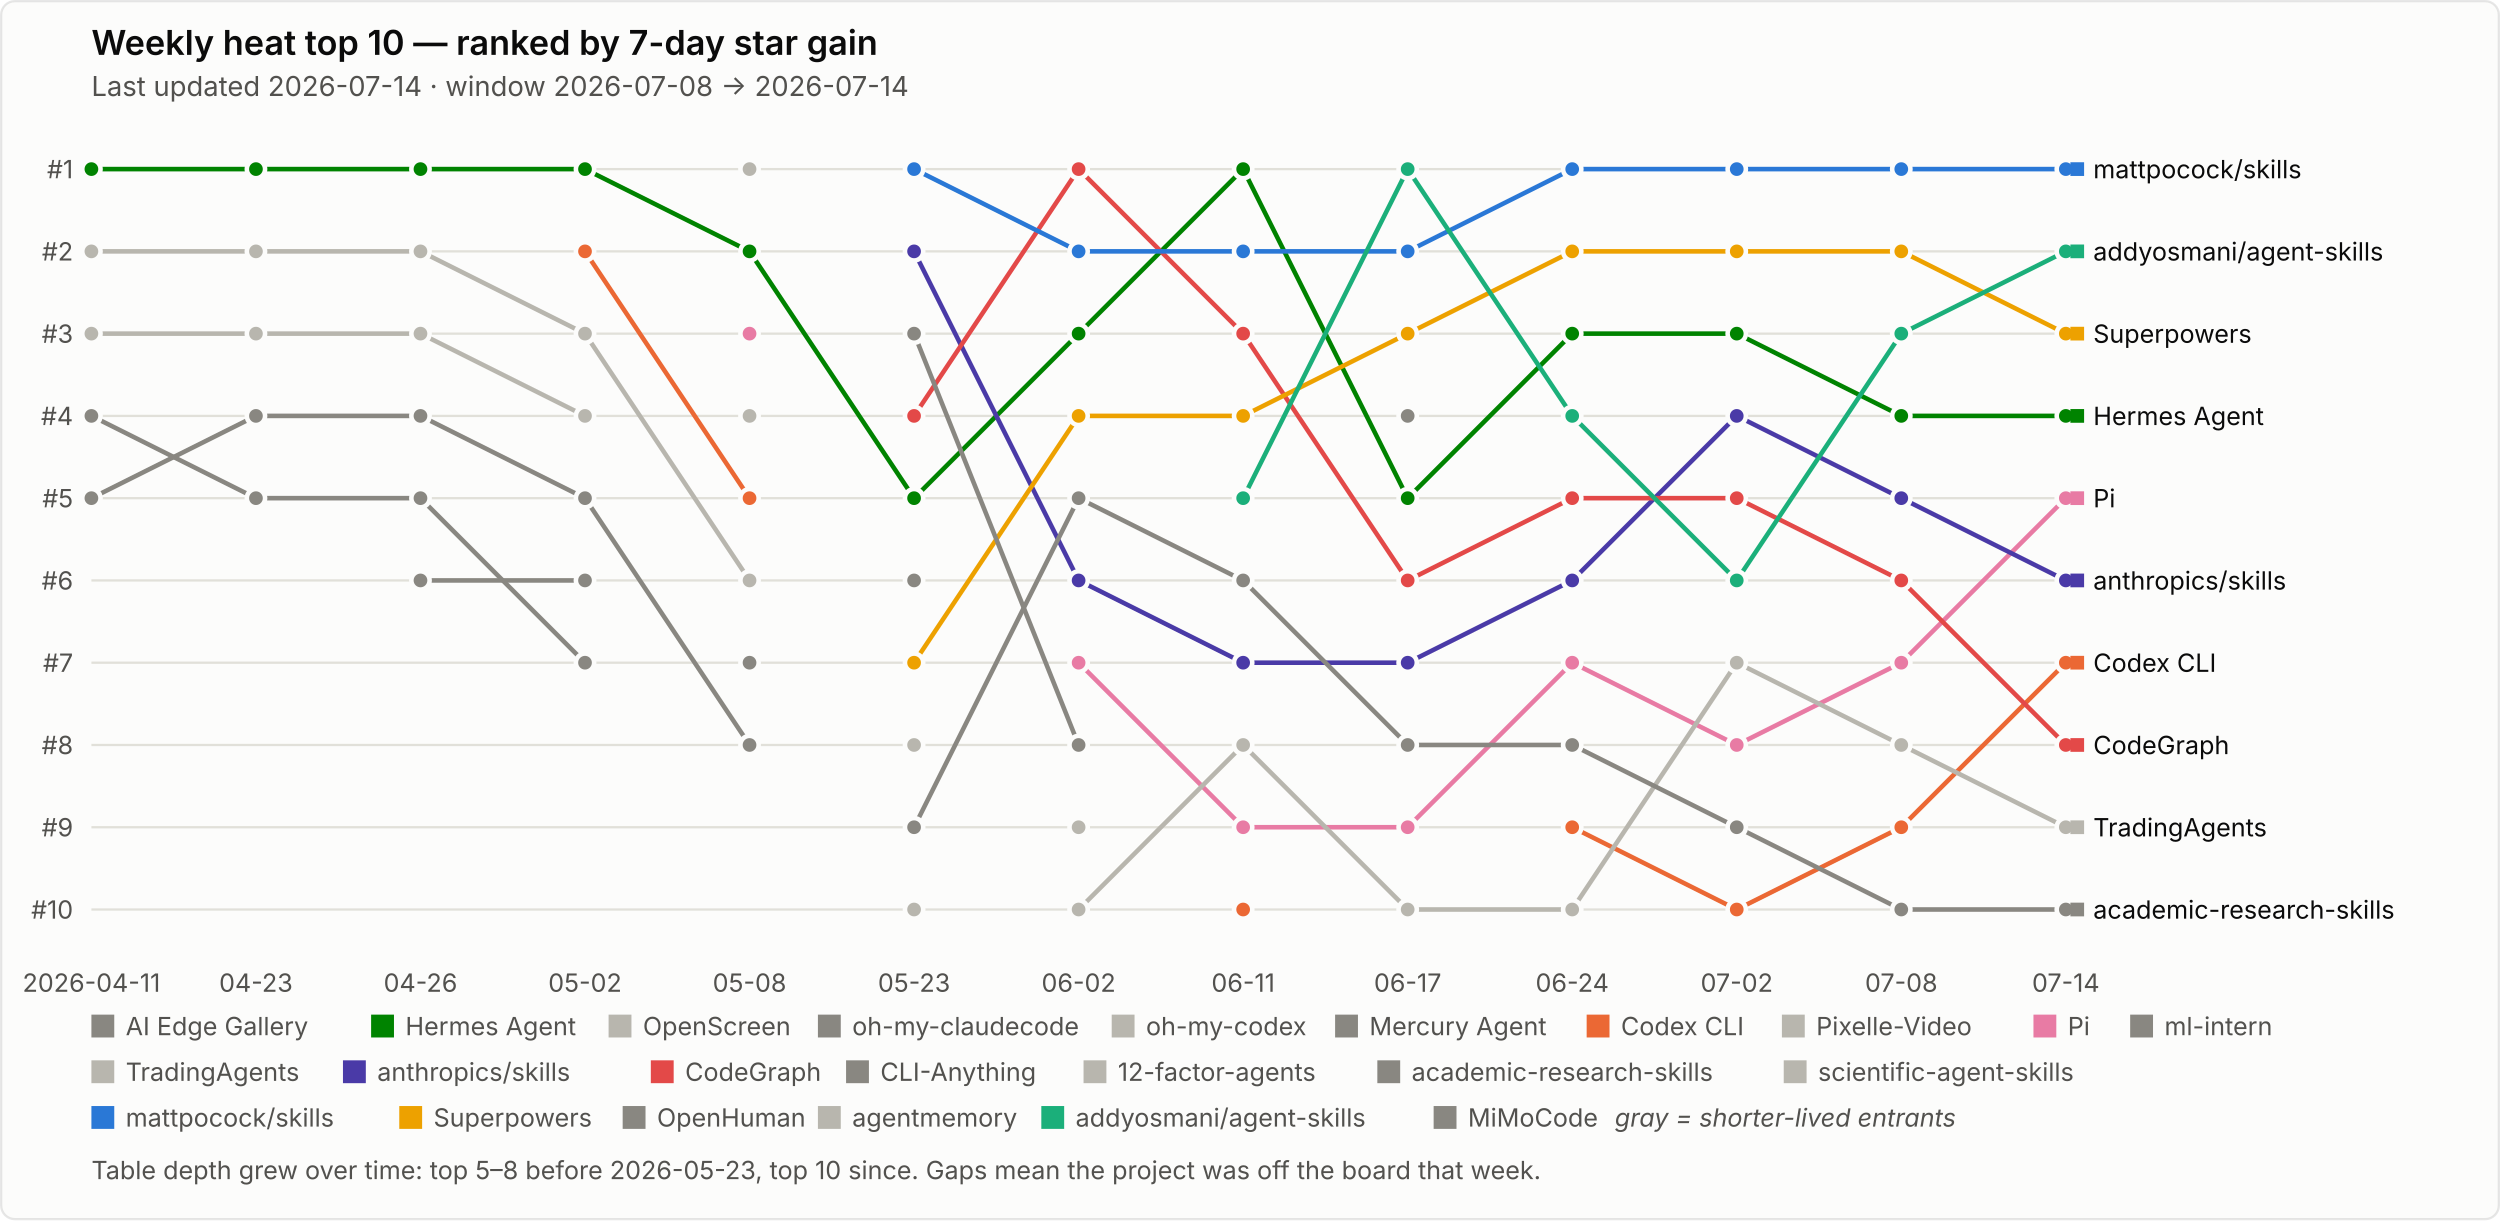
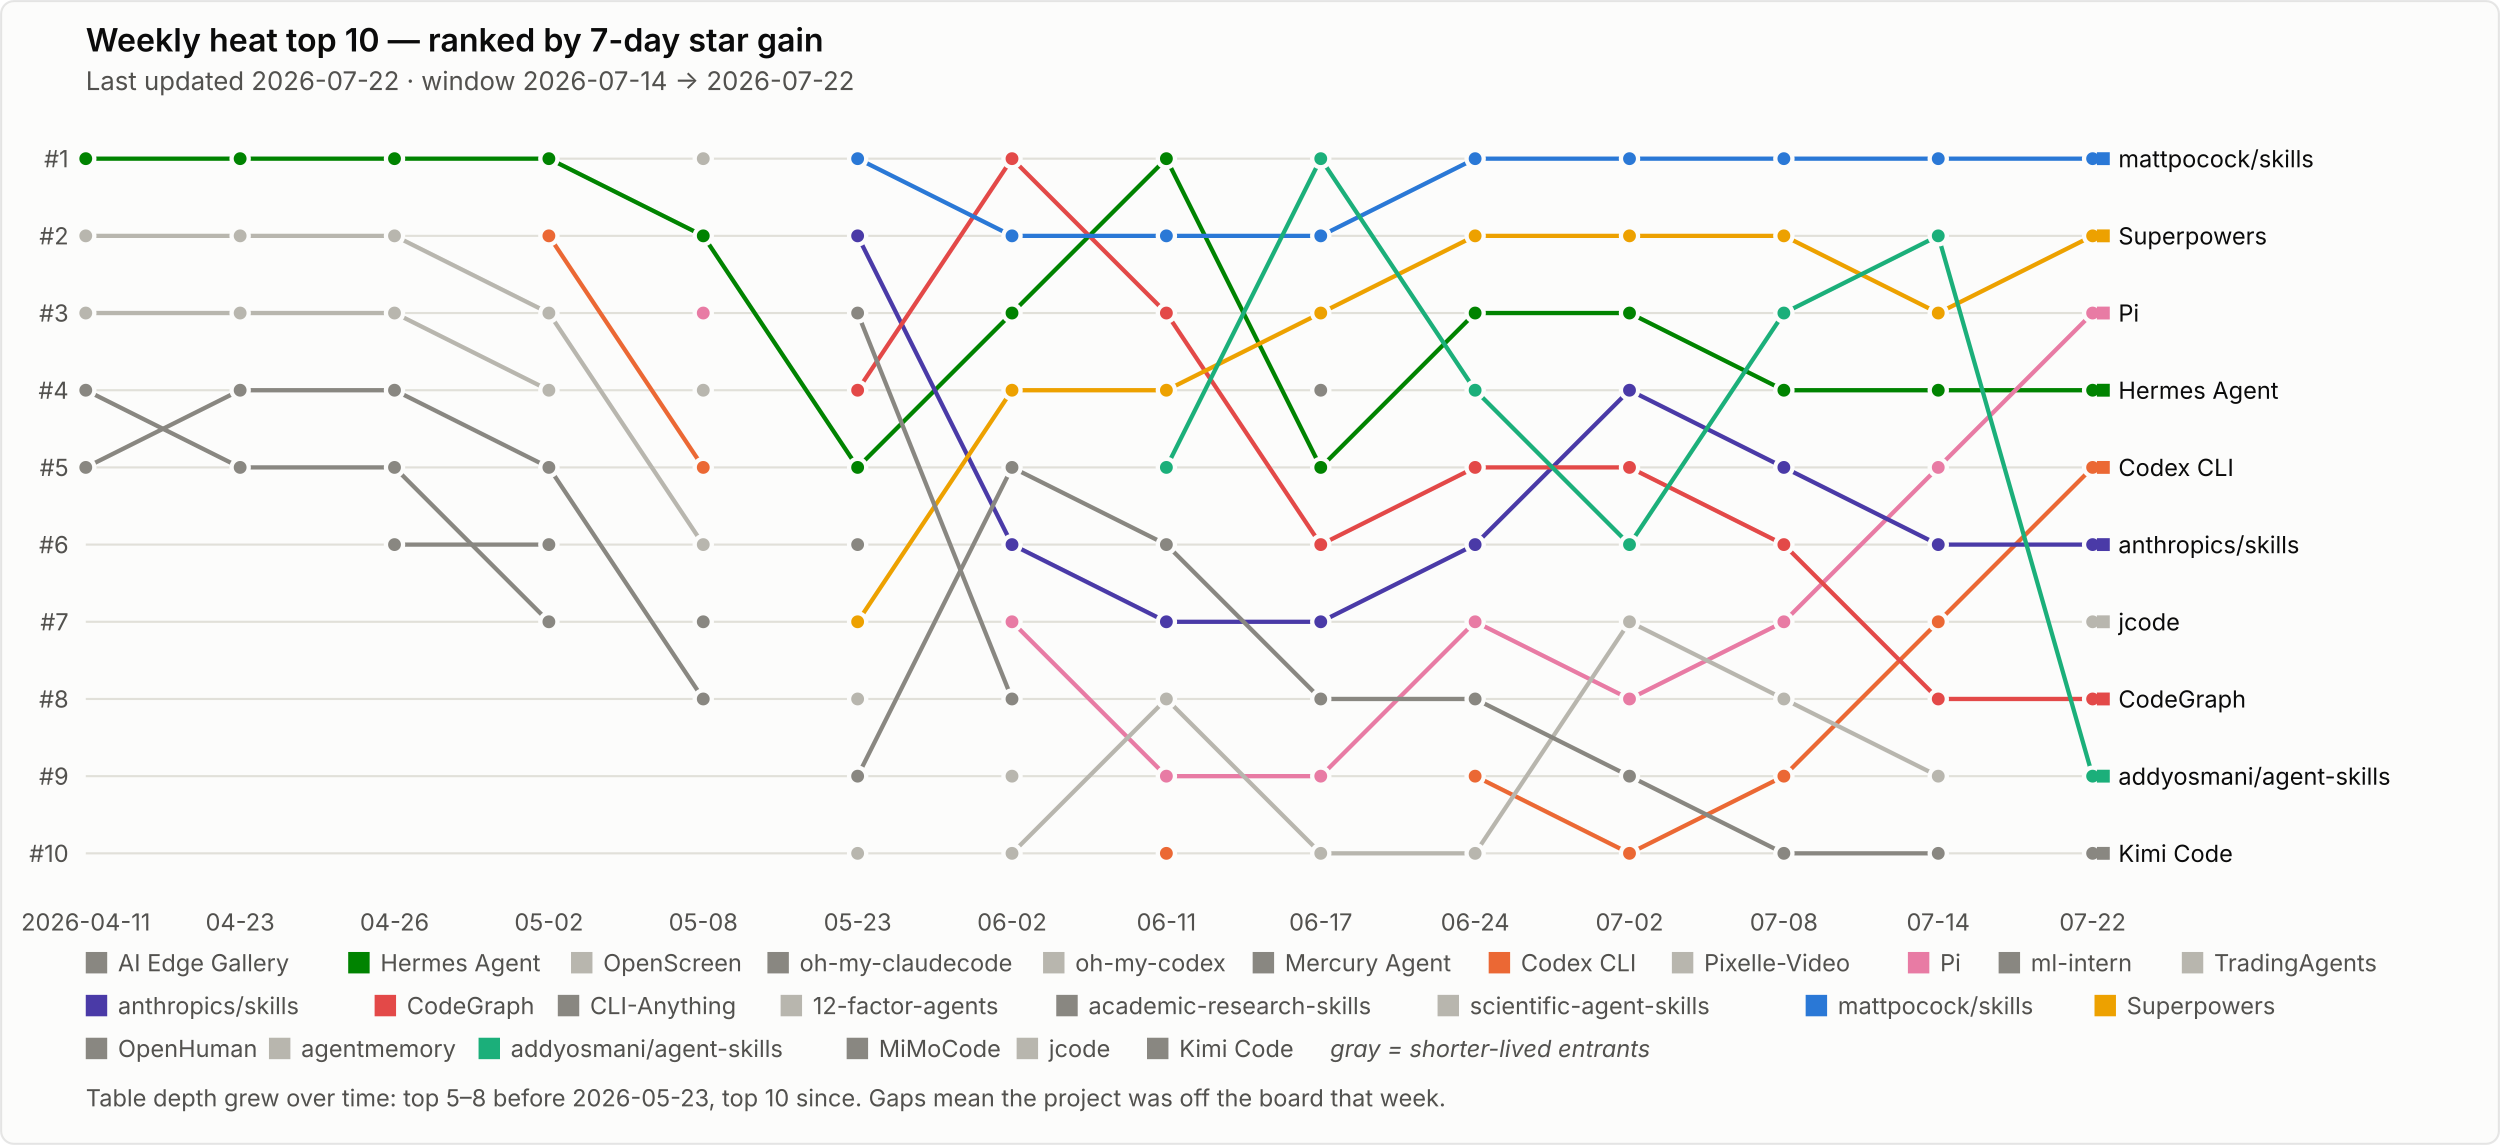
- <svg xmlns="http://www.w3.org/2000/svg" width="1094" height="534" viewBox="0 0 1094 534" font-family="system-ui, -apple-system, sans-serif">
-   <rect x="0.5" y="0.5" width="1093" height="533" fill="#fcfcfb" stroke="rgba(11,11,11,0.10)" rx="6" />
+ <svg xmlns="http://www.w3.org/2000/svg" width="1166" height="534" viewBox="0 0 1166 534" font-family="system-ui, -apple-system, sans-serif">
+   <rect x="0.5" y="0.5" width="1165" height="533" fill="#fcfcfb" stroke="rgba(11,11,11,0.10)" rx="6" />
  <text x="40" y="24" font-size="15" font-weight="600" fill="#0b0b0b">Weekly heat top 10 — ranked by 7-day star gain</text>
-   <text x="40" y="42" font-size="12" fill="#52514e">Last updated 2026-07-14 · window 2026-07-08 → 2026-07-14</text>
-   <line x1="40" y1="74.0" x2="904" y2="74.0" stroke="#e1e0d9" stroke-width="1" />
+   <text x="40" y="42" font-size="12" fill="#52514e">Last updated 2026-07-22 · window 2026-07-14 → 2026-07-22</text>
+   <line x1="40" y1="74.0" x2="976" y2="74.0" stroke="#e1e0d9" stroke-width="1" />
  <text x="32" y="78.0" font-size="11" fill="#52514e" text-anchor="end">#1</text>
-   <line x1="40" y1="110.0" x2="904" y2="110.0" stroke="#e1e0d9" stroke-width="1" />
+   <line x1="40" y1="110.0" x2="976" y2="110.0" stroke="#e1e0d9" stroke-width="1" />
  <text x="32" y="114.0" font-size="11" fill="#52514e" text-anchor="end">#2</text>
-   <line x1="40" y1="146.0" x2="904" y2="146.0" stroke="#e1e0d9" stroke-width="1" />
+   <line x1="40" y1="146.0" x2="976" y2="146.0" stroke="#e1e0d9" stroke-width="1" />
  <text x="32" y="150.0" font-size="11" fill="#52514e" text-anchor="end">#3</text>
-   <line x1="40" y1="182.0" x2="904" y2="182.0" stroke="#e1e0d9" stroke-width="1" />
+   <line x1="40" y1="182.0" x2="976" y2="182.0" stroke="#e1e0d9" stroke-width="1" />
  <text x="32" y="186.0" font-size="11" fill="#52514e" text-anchor="end">#4</text>
-   <line x1="40" y1="218.0" x2="904" y2="218.0" stroke="#e1e0d9" stroke-width="1" />
+   <line x1="40" y1="218.0" x2="976" y2="218.0" stroke="#e1e0d9" stroke-width="1" />
  <text x="32" y="222.0" font-size="11" fill="#52514e" text-anchor="end">#5</text>
-   <line x1="40" y1="254.0" x2="904" y2="254.0" stroke="#e1e0d9" stroke-width="1" />
+   <line x1="40" y1="254.0" x2="976" y2="254.0" stroke="#e1e0d9" stroke-width="1" />
  <text x="32" y="258.0" font-size="11" fill="#52514e" text-anchor="end">#6</text>
-   <line x1="40" y1="290.0" x2="904" y2="290.0" stroke="#e1e0d9" stroke-width="1" />
+   <line x1="40" y1="290.0" x2="976" y2="290.0" stroke="#e1e0d9" stroke-width="1" />
  <text x="32" y="294.0" font-size="11" fill="#52514e" text-anchor="end">#7</text>
-   <line x1="40" y1="326.0" x2="904" y2="326.0" stroke="#e1e0d9" stroke-width="1" />
+   <line x1="40" y1="326.0" x2="976" y2="326.0" stroke="#e1e0d9" stroke-width="1" />
  <text x="32" y="330.0" font-size="11" fill="#52514e" text-anchor="end">#8</text>
-   <line x1="40" y1="362.0" x2="904" y2="362.0" stroke="#e1e0d9" stroke-width="1" />
+   <line x1="40" y1="362.0" x2="976" y2="362.0" stroke="#e1e0d9" stroke-width="1" />
  <text x="32" y="366.0" font-size="11" fill="#52514e" text-anchor="end">#9</text>
-   <line x1="40" y1="398.0" x2="904" y2="398.0" stroke="#e1e0d9" stroke-width="1" />
+   <line x1="40" y1="398.0" x2="976" y2="398.0" stroke="#e1e0d9" stroke-width="1" />
  <text x="32" y="402.0" font-size="11" fill="#52514e" text-anchor="end">#10</text>
  <text x="40" y="434" font-size="11" fill="#52514e" text-anchor="middle">2026-04-11</text>
  <text x="112" y="434" font-size="11" fill="#52514e" text-anchor="middle">04-23</text>
  <text x="184" y="434" font-size="11" fill="#52514e" text-anchor="middle">04-26</text>
  <text x="256" y="434" font-size="11" fill="#52514e" text-anchor="middle">05-02</text>
  <text x="328" y="434" font-size="11" fill="#52514e" text-anchor="middle">05-08</text>
  <text x="400" y="434" font-size="11" fill="#52514e" text-anchor="middle">05-23</text>
  <text x="472" y="434" font-size="11" fill="#52514e" text-anchor="middle">06-02</text>
  <text x="544" y="434" font-size="11" fill="#52514e" text-anchor="middle">06-11</text>
  <text x="616" y="434" font-size="11" fill="#52514e" text-anchor="middle">06-17</text>
  <text x="688" y="434" font-size="11" fill="#52514e" text-anchor="middle">06-24</text>
  <text x="760" y="434" font-size="11" fill="#52514e" text-anchor="middle">07-02</text>
  <text x="832" y="434" font-size="11" fill="#52514e" text-anchor="middle">07-08</text>
  <text x="904" y="434" font-size="11" fill="#52514e" text-anchor="middle">07-14</text>
+   <text x="976" y="434" font-size="11" fill="#52514e" text-anchor="middle">07-22</text>
  <polyline points="40,182.0 112,218.0 184,218.0 256,290.0" fill="none" stroke="#898781" stroke-width="2" stroke-linecap="round" stroke-linejoin="round" />
  <circle cx="40" cy="182.0" r="4" fill="#898781" stroke="#fcfcfb" stroke-width="2" />
  <circle cx="112" cy="218.0" r="4" fill="#898781" stroke="#fcfcfb" stroke-width="2" />
  <circle cx="184" cy="218.0" r="4" fill="#898781" stroke="#fcfcfb" stroke-width="2" />
  <circle cx="256" cy="290.0" r="4" fill="#898781" stroke="#fcfcfb" stroke-width="2" />
-   <polyline points="40,74.0 112,74.0 184,74.0 256,74.0 328,110.0 400,218.0 472,146.0 544,74.0 616,218.0 688,146.0 760,146.0 832,182.0 904,182.0" fill="none" stroke="#008300" stroke-width="2" stroke-linecap="round" stroke-linejoin="round" />
+   <polyline points="40,74.0 112,74.0 184,74.0 256,74.0 328,110.0 400,218.0 472,146.0 544,74.0 616,218.0 688,146.0 760,146.0 832,182.0 904,182.0 976,182.0" fill="none" stroke="#008300" stroke-width="2" stroke-linecap="round" stroke-linejoin="round" />
  <circle cx="40" cy="74.0" r="4" fill="#008300" stroke="#fcfcfb" stroke-width="2" />
  <circle cx="112" cy="74.0" r="4" fill="#008300" stroke="#fcfcfb" stroke-width="2" />
  <circle cx="184" cy="74.0" r="4" fill="#008300" stroke="#fcfcfb" stroke-width="2" />
  <circle cx="256" cy="74.0" r="4" fill="#008300" stroke="#fcfcfb" stroke-width="2" />
  <circle cx="328" cy="110.0" r="4" fill="#008300" stroke="#fcfcfb" stroke-width="2" />
  <circle cx="400" cy="218.0" r="4" fill="#008300" stroke="#fcfcfb" stroke-width="2" />
  <circle cx="472" cy="146.0" r="4" fill="#008300" stroke="#fcfcfb" stroke-width="2" />
  <circle cx="544" cy="74.0" r="4" fill="#008300" stroke="#fcfcfb" stroke-width="2" />
  <circle cx="616" cy="218.0" r="4" fill="#008300" stroke="#fcfcfb" stroke-width="2" />
  <circle cx="688" cy="146.0" r="4" fill="#008300" stroke="#fcfcfb" stroke-width="2" />
  <circle cx="760" cy="146.0" r="4" fill="#008300" stroke="#fcfcfb" stroke-width="2" />
  <circle cx="832" cy="182.0" r="4" fill="#008300" stroke="#fcfcfb" stroke-width="2" />
  <circle cx="904" cy="182.0" r="4" fill="#008300" stroke="#fcfcfb" stroke-width="2" />
+   <circle cx="976" cy="182.0" r="4" fill="#008300" stroke="#fcfcfb" stroke-width="2" />
  <polyline points="40,110.0 112,110.0 184,110.0 256,146.0 328,254.0" fill="none" stroke="#b8b6ae" stroke-width="2" stroke-linecap="round" stroke-linejoin="round" />
  <circle cx="40" cy="110.0" r="4" fill="#b8b6ae" stroke="#fcfcfb" stroke-width="2" />
  <circle cx="112" cy="110.0" r="4" fill="#b8b6ae" stroke="#fcfcfb" stroke-width="2" />
  <circle cx="184" cy="110.0" r="4" fill="#b8b6ae" stroke="#fcfcfb" stroke-width="2" />
  <circle cx="256" cy="146.0" r="4" fill="#b8b6ae" stroke="#fcfcfb" stroke-width="2" />
  <circle cx="328" cy="254.0" r="4" fill="#b8b6ae" stroke="#fcfcfb" stroke-width="2" />
  <polyline points="40,218.0 112,182.0 184,182.0 256,218.0 328,326.0" fill="none" stroke="#898781" stroke-width="2" stroke-linecap="round" stroke-linejoin="round" />
  <circle cx="40" cy="218.0" r="4" fill="#898781" stroke="#fcfcfb" stroke-width="2" />
  <circle cx="112" cy="182.0" r="4" fill="#898781" stroke="#fcfcfb" stroke-width="2" />
  <circle cx="184" cy="182.0" r="4" fill="#898781" stroke="#fcfcfb" stroke-width="2" />
  <circle cx="256" cy="218.0" r="4" fill="#898781" stroke="#fcfcfb" stroke-width="2" />
  <circle cx="328" cy="326.0" r="4" fill="#898781" stroke="#fcfcfb" stroke-width="2" />
  <polyline points="40,146.0 112,146.0 184,146.0 256,182.0" fill="none" stroke="#b8b6ae" stroke-width="2" stroke-linecap="round" stroke-linejoin="round" />
  <circle cx="40" cy="146.0" r="4" fill="#b8b6ae" stroke="#fcfcfb" stroke-width="2" />
  <circle cx="112" cy="146.0" r="4" fill="#b8b6ae" stroke="#fcfcfb" stroke-width="2" />
  <circle cx="184" cy="146.0" r="4" fill="#b8b6ae" stroke="#fcfcfb" stroke-width="2" />
  <circle cx="256" cy="182.0" r="4" fill="#b8b6ae" stroke="#fcfcfb" stroke-width="2" />
  <polyline points="184,254.0 256,254.0" fill="none" stroke="#898781" stroke-width="2" stroke-linecap="round" stroke-linejoin="round" />
  <circle cx="184" cy="254.0" r="4" fill="#898781" stroke="#fcfcfb" stroke-width="2" />
  <circle cx="256" cy="254.0" r="4" fill="#898781" stroke="#fcfcfb" stroke-width="2" />
  <polyline points="256,110.0 328,218.0" fill="none" stroke="#eb6834" stroke-width="2" stroke-linecap="round" stroke-linejoin="round" />
  <circle cx="256" cy="110.0" r="4" fill="#eb6834" stroke="#fcfcfb" stroke-width="2" />
  <circle cx="328" cy="218.0" r="4" fill="#eb6834" stroke="#fcfcfb" stroke-width="2" />
  <circle cx="544" cy="398.0" r="4" fill="#eb6834" stroke="#fcfcfb" stroke-width="2" />
-   <polyline points="688,362.0 760,398.0 832,362.0 904,290.0" fill="none" stroke="#eb6834" stroke-width="2" stroke-linecap="round" stroke-linejoin="round" />
+   <polyline points="688,362.0 760,398.0 832,362.0 904,290.0 976,218.0" fill="none" stroke="#eb6834" stroke-width="2" stroke-linecap="round" stroke-linejoin="round" />
  <circle cx="688" cy="362.0" r="4" fill="#eb6834" stroke="#fcfcfb" stroke-width="2" />
  <circle cx="760" cy="398.0" r="4" fill="#eb6834" stroke="#fcfcfb" stroke-width="2" />
  <circle cx="832" cy="362.0" r="4" fill="#eb6834" stroke="#fcfcfb" stroke-width="2" />
  <circle cx="904" cy="290.0" r="4" fill="#eb6834" stroke="#fcfcfb" stroke-width="2" />
+   <circle cx="976" cy="218.0" r="4" fill="#eb6834" stroke="#fcfcfb" stroke-width="2" />
  <circle cx="328" cy="182.0" r="4" fill="#b8b6ae" stroke="#fcfcfb" stroke-width="2" />
  <circle cx="328" cy="146.0" r="4" fill="#e87ba4" stroke="#fcfcfb" stroke-width="2" />
-   <polyline points="472,290.0 544,362.0 616,362.0 688,290.0 760,326.0 832,290.0 904,218.0" fill="none" stroke="#e87ba4" stroke-width="2" stroke-linecap="round" stroke-linejoin="round" />
+   <polyline points="472,290.0 544,362.0 616,362.0 688,290.0 760,326.0 832,290.0 904,218.0 976,146.0" fill="none" stroke="#e87ba4" stroke-width="2" stroke-linecap="round" stroke-linejoin="round" />
  <circle cx="472" cy="290.0" r="4" fill="#e87ba4" stroke="#fcfcfb" stroke-width="2" />
  <circle cx="544" cy="362.0" r="4" fill="#e87ba4" stroke="#fcfcfb" stroke-width="2" />
  <circle cx="616" cy="362.0" r="4" fill="#e87ba4" stroke="#fcfcfb" stroke-width="2" />
  <circle cx="688" cy="290.0" r="4" fill="#e87ba4" stroke="#fcfcfb" stroke-width="2" />
  <circle cx="760" cy="326.0" r="4" fill="#e87ba4" stroke="#fcfcfb" stroke-width="2" />
  <circle cx="832" cy="290.0" r="4" fill="#e87ba4" stroke="#fcfcfb" stroke-width="2" />
  <circle cx="904" cy="218.0" r="4" fill="#e87ba4" stroke="#fcfcfb" stroke-width="2" />
+   <circle cx="976" cy="146.0" r="4" fill="#e87ba4" stroke="#fcfcfb" stroke-width="2" />
  <circle cx="328" cy="290.0" r="4" fill="#898781" stroke="#fcfcfb" stroke-width="2" />
  <circle cx="328" cy="74.0" r="4" fill="#b8b6ae" stroke="#fcfcfb" stroke-width="2" />
  <polyline points="472,398.0 544,326.0 616,398.0 688,398.0 760,290.0 832,326.0 904,362.0" fill="none" stroke="#b8b6ae" stroke-width="2" stroke-linecap="round" stroke-linejoin="round" />
  <circle cx="472" cy="398.0" r="4" fill="#b8b6ae" stroke="#fcfcfb" stroke-width="2" />
  <circle cx="544" cy="326.0" r="4" fill="#b8b6ae" stroke="#fcfcfb" stroke-width="2" />
  <circle cx="616" cy="398.0" r="4" fill="#b8b6ae" stroke="#fcfcfb" stroke-width="2" />
  <circle cx="688" cy="398.0" r="4" fill="#b8b6ae" stroke="#fcfcfb" stroke-width="2" />
  <circle cx="760" cy="290.0" r="4" fill="#b8b6ae" stroke="#fcfcfb" stroke-width="2" />
  <circle cx="832" cy="326.0" r="4" fill="#b8b6ae" stroke="#fcfcfb" stroke-width="2" />
  <circle cx="904" cy="362.0" r="4" fill="#b8b6ae" stroke="#fcfcfb" stroke-width="2" />
-   <polyline points="400,110.0 472,254.0 544,290.0 616,290.0 688,254.0 760,182.0 832,218.0 904,254.0" fill="none" stroke="#4a3aa7" stroke-width="2" stroke-linecap="round" stroke-linejoin="round" />
+   <polyline points="400,110.0 472,254.0 544,290.0 616,290.0 688,254.0 760,182.0 832,218.0 904,254.0 976,254.0" fill="none" stroke="#4a3aa7" stroke-width="2" stroke-linecap="round" stroke-linejoin="round" />
  <circle cx="400" cy="110.0" r="4" fill="#4a3aa7" stroke="#fcfcfb" stroke-width="2" />
  <circle cx="472" cy="254.0" r="4" fill="#4a3aa7" stroke="#fcfcfb" stroke-width="2" />
  <circle cx="544" cy="290.0" r="4" fill="#4a3aa7" stroke="#fcfcfb" stroke-width="2" />
  <circle cx="616" cy="290.0" r="4" fill="#4a3aa7" stroke="#fcfcfb" stroke-width="2" />
  <circle cx="688" cy="254.0" r="4" fill="#4a3aa7" stroke="#fcfcfb" stroke-width="2" />
  <circle cx="760" cy="182.0" r="4" fill="#4a3aa7" stroke="#fcfcfb" stroke-width="2" />
  <circle cx="832" cy="218.0" r="4" fill="#4a3aa7" stroke="#fcfcfb" stroke-width="2" />
  <circle cx="904" cy="254.0" r="4" fill="#4a3aa7" stroke="#fcfcfb" stroke-width="2" />
-   <polyline points="400,182.0 472,74.0 544,146.0 616,254.0 688,218.0 760,218.0 832,254.0 904,326.0" fill="none" stroke="#e34948" stroke-width="2" stroke-linecap="round" stroke-linejoin="round" />
+   <circle cx="976" cy="254.0" r="4" fill="#4a3aa7" stroke="#fcfcfb" stroke-width="2" />
+   <polyline points="400,182.0 472,74.0 544,146.0 616,254.0 688,218.0 760,218.0 832,254.0 904,326.0 976,326.0" fill="none" stroke="#e34948" stroke-width="2" stroke-linecap="round" stroke-linejoin="round" />
  <circle cx="400" cy="182.0" r="4" fill="#e34948" stroke="#fcfcfb" stroke-width="2" />
  <circle cx="472" cy="74.0" r="4" fill="#e34948" stroke="#fcfcfb" stroke-width="2" />
  <circle cx="544" cy="146.0" r="4" fill="#e34948" stroke="#fcfcfb" stroke-width="2" />
  <circle cx="616" cy="254.0" r="4" fill="#e34948" stroke="#fcfcfb" stroke-width="2" />
  <circle cx="688" cy="218.0" r="4" fill="#e34948" stroke="#fcfcfb" stroke-width="2" />
  <circle cx="760" cy="218.0" r="4" fill="#e34948" stroke="#fcfcfb" stroke-width="2" />
  <circle cx="832" cy="254.0" r="4" fill="#e34948" stroke="#fcfcfb" stroke-width="2" />
  <circle cx="904" cy="326.0" r="4" fill="#e34948" stroke="#fcfcfb" stroke-width="2" />
+   <circle cx="976" cy="326.0" r="4" fill="#e34948" stroke="#fcfcfb" stroke-width="2" />
  <circle cx="400" cy="254.0" r="4" fill="#898781" stroke="#fcfcfb" stroke-width="2" />
  <circle cx="400" cy="398.0" r="4" fill="#b8b6ae" stroke="#fcfcfb" stroke-width="2" />
  <polyline points="400,362.0 472,218.0 544,254.0 616,326.0 688,326.0 760,362.0 832,398.0 904,398.0" fill="none" stroke="#898781" stroke-width="2" stroke-linecap="round" stroke-linejoin="round" />
  <circle cx="400" cy="362.0" r="4" fill="#898781" stroke="#fcfcfb" stroke-width="2" />
  <circle cx="472" cy="218.0" r="4" fill="#898781" stroke="#fcfcfb" stroke-width="2" />
  <circle cx="544" cy="254.0" r="4" fill="#898781" stroke="#fcfcfb" stroke-width="2" />
  <circle cx="616" cy="326.0" r="4" fill="#898781" stroke="#fcfcfb" stroke-width="2" />
  <circle cx="688" cy="326.0" r="4" fill="#898781" stroke="#fcfcfb" stroke-width="2" />
  <circle cx="760" cy="362.0" r="4" fill="#898781" stroke="#fcfcfb" stroke-width="2" />
  <circle cx="832" cy="398.0" r="4" fill="#898781" stroke="#fcfcfb" stroke-width="2" />
  <circle cx="904" cy="398.0" r="4" fill="#898781" stroke="#fcfcfb" stroke-width="2" />
  <circle cx="400" cy="326.0" r="4" fill="#b8b6ae" stroke="#fcfcfb" stroke-width="2" />
-   <polyline points="400,74.0 472,110.0 544,110.0 616,110.0 688,74.0 760,74.0 832,74.0 904,74.0" fill="none" stroke="#2a78d6" stroke-width="2" stroke-linecap="round" stroke-linejoin="round" />
+   <polyline points="400,74.0 472,110.0 544,110.0 616,110.0 688,74.0 760,74.0 832,74.0 904,74.0 976,74.0" fill="none" stroke="#2a78d6" stroke-width="2" stroke-linecap="round" stroke-linejoin="round" />
  <circle cx="400" cy="74.0" r="4" fill="#2a78d6" stroke="#fcfcfb" stroke-width="2" />
  <circle cx="472" cy="110.0" r="4" fill="#2a78d6" stroke="#fcfcfb" stroke-width="2" />
  <circle cx="544" cy="110.0" r="4" fill="#2a78d6" stroke="#fcfcfb" stroke-width="2" />
  <circle cx="616" cy="110.0" r="4" fill="#2a78d6" stroke="#fcfcfb" stroke-width="2" />
  <circle cx="688" cy="74.0" r="4" fill="#2a78d6" stroke="#fcfcfb" stroke-width="2" />
  <circle cx="760" cy="74.0" r="4" fill="#2a78d6" stroke="#fcfcfb" stroke-width="2" />
  <circle cx="832" cy="74.0" r="4" fill="#2a78d6" stroke="#fcfcfb" stroke-width="2" />
  <circle cx="904" cy="74.0" r="4" fill="#2a78d6" stroke="#fcfcfb" stroke-width="2" />
-   <polyline points="400,290.0 472,182.0 544,182.0 616,146.0 688,110.0 760,110.0 832,110.0 904,146.0" fill="none" stroke="#eda100" stroke-width="2" stroke-linecap="round" stroke-linejoin="round" />
+   <circle cx="976" cy="74.0" r="4" fill="#2a78d6" stroke="#fcfcfb" stroke-width="2" />
+   <polyline points="400,290.0 472,182.0 544,182.0 616,146.0 688,110.0 760,110.0 832,110.0 904,146.0 976,110.0" fill="none" stroke="#eda100" stroke-width="2" stroke-linecap="round" stroke-linejoin="round" />
  <circle cx="400" cy="290.0" r="4" fill="#eda100" stroke="#fcfcfb" stroke-width="2" />
  <circle cx="472" cy="182.0" r="4" fill="#eda100" stroke="#fcfcfb" stroke-width="2" />
  <circle cx="544" cy="182.0" r="4" fill="#eda100" stroke="#fcfcfb" stroke-width="2" />
  <circle cx="616" cy="146.0" r="4" fill="#eda100" stroke="#fcfcfb" stroke-width="2" />
  <circle cx="688" cy="110.0" r="4" fill="#eda100" stroke="#fcfcfb" stroke-width="2" />
  <circle cx="760" cy="110.0" r="4" fill="#eda100" stroke="#fcfcfb" stroke-width="2" />
  <circle cx="832" cy="110.0" r="4" fill="#eda100" stroke="#fcfcfb" stroke-width="2" />
  <circle cx="904" cy="146.0" r="4" fill="#eda100" stroke="#fcfcfb" stroke-width="2" />
+   <circle cx="976" cy="110.0" r="4" fill="#eda100" stroke="#fcfcfb" stroke-width="2" />
  <polyline points="400,146.0 472,326.0" fill="none" stroke="#898781" stroke-width="2" stroke-linecap="round" stroke-linejoin="round" />
  <circle cx="400" cy="146.0" r="4" fill="#898781" stroke="#fcfcfb" stroke-width="2" />
  <circle cx="472" cy="326.0" r="4" fill="#898781" stroke="#fcfcfb" stroke-width="2" />
  <circle cx="472" cy="362.0" r="4" fill="#b8b6ae" stroke="#fcfcfb" stroke-width="2" />
-   <polyline points="544,218.0 616,74.0 688,182.0 760,254.0 832,146.0 904,110.0" fill="none" stroke="#1baf7a" stroke-width="2" stroke-linecap="round" stroke-linejoin="round" />
+   <polyline points="544,218.0 616,74.0 688,182.0 760,254.0 832,146.0 904,110.0 976,362.0" fill="none" stroke="#1baf7a" stroke-width="2" stroke-linecap="round" stroke-linejoin="round" />
  <circle cx="544" cy="218.0" r="4" fill="#1baf7a" stroke="#fcfcfb" stroke-width="2" />
  <circle cx="616" cy="74.0" r="4" fill="#1baf7a" stroke="#fcfcfb" stroke-width="2" />
  <circle cx="688" cy="182.0" r="4" fill="#1baf7a" stroke="#fcfcfb" stroke-width="2" />
  <circle cx="760" cy="254.0" r="4" fill="#1baf7a" stroke="#fcfcfb" stroke-width="2" />
  <circle cx="832" cy="146.0" r="4" fill="#1baf7a" stroke="#fcfcfb" stroke-width="2" />
  <circle cx="904" cy="110.0" r="4" fill="#1baf7a" stroke="#fcfcfb" stroke-width="2" />
+   <circle cx="976" cy="362.0" r="4" fill="#1baf7a" stroke="#fcfcfb" stroke-width="2" />
  <circle cx="616" cy="182.0" r="4" fill="#898781" stroke="#fcfcfb" stroke-width="2" />
-   <text x="916" y="78.0" font-size="11" fill="#0b0b0b">mattpocock/skills</text>
-   <rect x="906" y="71.0" width="6" height="6" fill="#2a78d6" />
-   <text x="916" y="114.0" font-size="11" fill="#0b0b0b">addyosmani/agent-skills</text>
-   <rect x="906" y="107.0" width="6" height="6" fill="#1baf7a" />
-   <text x="916" y="150.0" font-size="11" fill="#0b0b0b">Superpowers</text>
-   <rect x="906" y="143.0" width="6" height="6" fill="#eda100" />
-   <text x="916" y="186.0" font-size="11" fill="#0b0b0b">Hermes Agent</text>
-   <rect x="906" y="179.0" width="6" height="6" fill="#008300" />
-   <text x="916" y="222.0" font-size="11" fill="#0b0b0b">Pi</text>
-   <rect x="906" y="215.0" width="6" height="6" fill="#e87ba4" />
-   <text x="916" y="258.0" font-size="11" fill="#0b0b0b">anthropics/skills</text>
-   <rect x="906" y="251.0" width="6" height="6" fill="#4a3aa7" />
-   <text x="916" y="294.0" font-size="11" fill="#0b0b0b">Codex CLI</text>
-   <rect x="906" y="287.0" width="6" height="6" fill="#eb6834" />
-   <text x="916" y="330.0" font-size="11" fill="#0b0b0b">CodeGraph</text>
-   <rect x="906" y="323.0" width="6" height="6" fill="#e34948" />
-   <text x="916" y="366.0" font-size="11" fill="#0b0b0b">TradingAgents</text>
-   <rect x="906" y="359.0" width="6" height="6" fill="#b8b6ae" />
-   <text x="916" y="402.0" font-size="11" fill="#0b0b0b">academic-research-skills</text>
-   <rect x="906" y="395.0" width="6" height="6" fill="#898781" />
+   <circle cx="976" cy="290.0" r="4" fill="#b8b6ae" stroke="#fcfcfb" stroke-width="2" />
+   <circle cx="976" cy="398.0" r="4" fill="#898781" stroke="#fcfcfb" stroke-width="2" />
+   <text x="988" y="78.0" font-size="11" fill="#0b0b0b">mattpocock/skills</text>
+   <rect x="978" y="71.0" width="6" height="6" fill="#2a78d6" />
+   <text x="988" y="114.0" font-size="11" fill="#0b0b0b">Superpowers</text>
+   <rect x="978" y="107.0" width="6" height="6" fill="#eda100" />
+   <text x="988" y="150.0" font-size="11" fill="#0b0b0b">Pi</text>
+   <rect x="978" y="143.0" width="6" height="6" fill="#e87ba4" />
+   <text x="988" y="186.0" font-size="11" fill="#0b0b0b">Hermes Agent</text>
+   <rect x="978" y="179.0" width="6" height="6" fill="#008300" />
+   <text x="988" y="222.0" font-size="11" fill="#0b0b0b">Codex CLI</text>
+   <rect x="978" y="215.0" width="6" height="6" fill="#eb6834" />
+   <text x="988" y="258.0" font-size="11" fill="#0b0b0b">anthropics/skills</text>
+   <rect x="978" y="251.0" width="6" height="6" fill="#4a3aa7" />
+   <text x="988" y="294.0" font-size="11" fill="#0b0b0b">jcode</text>
+   <rect x="978" y="287.0" width="6" height="6" fill="#b8b6ae" />
+   <text x="988" y="330.0" font-size="11" fill="#0b0b0b">CodeGraph</text>
+   <rect x="978" y="323.0" width="6" height="6" fill="#e34948" />
+   <text x="988" y="366.0" font-size="11" fill="#0b0b0b">addyosmani/agent-skills</text>
+   <rect x="978" y="359.0" width="6" height="6" fill="#1baf7a" />
+   <text x="988" y="402.0" font-size="11" fill="#0b0b0b">Kimi Code</text>
+   <rect x="978" y="395.0" width="6" height="6" fill="#898781" />
  <rect x="40" y="444" width="10" height="10" fill="#898781" />
  <text x="55" y="453" font-size="11" fill="#52514e">AI Edge Gallery</text>
  <rect x="162.4" y="444" width="10" height="10" fill="#008300" />
  <text x="177.4" y="453" font-size="11" fill="#52514e">Hermes Agent</text>
  <rect x="266.32" y="444" width="10" height="10" fill="#b8b6ae" />
  <text x="281.32" y="453" font-size="11" fill="#52514e">OpenScreen</text>
  <rect x="357.92" y="444" width="10" height="10" fill="#898781" />
  <text x="372.92" y="453" font-size="11" fill="#52514e">oh-my-claudecode</text>
  <rect x="486.48" y="444" width="10" height="10" fill="#b8b6ae" />
  <text x="501.48" y="453" font-size="11" fill="#52514e">oh-my-codex</text>
  <rect x="584.24" y="444" width="10" height="10" fill="#898781" />
  <text x="599.24" y="453" font-size="11" fill="#52514e">Mercury Agent</text>
  <rect x="694.32" y="444" width="10" height="10" fill="#eb6834" />
  <text x="709.32" y="453" font-size="11" fill="#52514e">Codex CLI</text>
  <rect x="779.76" y="444" width="10" height="10" fill="#b8b6ae" />
  <text x="794.76" y="453" font-size="11" fill="#52514e">Pixelle-Video</text>
  <rect x="889.84" y="444" width="10" height="10" fill="#e87ba4" />
  <text x="904.84" y="453" font-size="11" fill="#52514e">Pi</text>
  <rect x="932.16" y="444" width="10" height="10" fill="#898781" />
  <text x="947.16" y="453" font-size="11" fill="#52514e">ml-intern</text>
-   <rect x="40" y="464" width="10" height="10" fill="#b8b6ae" />
-   <text x="55" y="473" font-size="11" fill="#52514e">TradingAgents</text>
-   <rect x="150.08" y="464" width="10" height="10" fill="#4a3aa7" />
-   <text x="165.08" y="473" font-size="11" fill="#52514e">anthropics/skills</text>
-   <rect x="284.8" y="464" width="10" height="10" fill="#e34948" />
-   <text x="299.8" y="473" font-size="11" fill="#52514e">CodeGraph</text>
-   <rect x="370.24" y="464" width="10" height="10" fill="#898781" />
-   <text x="385.24" y="473" font-size="11" fill="#52514e">CLI-Anything</text>
-   <rect x="474.16" y="464" width="10" height="10" fill="#b8b6ae" />
-   <text x="489.16" y="473" font-size="11" fill="#52514e">12-factor-agents</text>
-   <rect x="602.72" y="464" width="10" height="10" fill="#898781" />
-   <text x="617.72" y="473" font-size="11" fill="#52514e">academic-research-skills</text>
-   <rect x="780.56" y="464" width="10" height="10" fill="#b8b6ae" />
-   <text x="795.56" y="473" font-size="11" fill="#52514e">scientific-agent-skills</text>
-   <rect x="40" y="484" width="10" height="10" fill="#2a78d6" />
-   <text x="55" y="493" font-size="11" fill="#52514e">mattpocock/skills</text>
-   <rect x="174.72" y="484" width="10" height="10" fill="#eda100" />
-   <text x="189.72" y="493" font-size="11" fill="#52514e">Superpowers</text>
-   <rect x="272.48" y="484" width="10" height="10" fill="#898781" />
-   <text x="287.48" y="493" font-size="11" fill="#52514e">OpenHuman</text>
-   <rect x="357.92" y="484" width="10" height="10" fill="#b8b6ae" />
-   <text x="372.92" y="493" font-size="11" fill="#52514e">agentmemory</text>
-   <rect x="455.68" y="484" width="10" height="10" fill="#1baf7a" />
-   <text x="470.68" y="493" font-size="11" fill="#52514e">addyosmani/agent-skills</text>
-   <rect x="627.36" y="484" width="10" height="10" fill="#898781" />
-   <text x="642.36" y="493" font-size="11" fill="#52514e">MiMoCode</text>
-   <text x="706.64" y="493" font-size="11" font-style="italic" fill="#52514e">gray = shorter-lived entrants</text>
+   <rect x="1017.6" y="444" width="10" height="10" fill="#b8b6ae" />
+   <text x="1032.6" y="453" font-size="11" fill="#52514e">TradingAgents</text>
+   <rect x="40" y="464" width="10" height="10" fill="#4a3aa7" />
+   <text x="55" y="473" font-size="11" fill="#52514e">anthropics/skills</text>
+   <rect x="174.72" y="464" width="10" height="10" fill="#e34948" />
+   <text x="189.72" y="473" font-size="11" fill="#52514e">CodeGraph</text>
+   <rect x="260.16" y="464" width="10" height="10" fill="#898781" />
+   <text x="275.16" y="473" font-size="11" fill="#52514e">CLI-Anything</text>
+   <rect x="364.08" y="464" width="10" height="10" fill="#b8b6ae" />
+   <text x="379.08" y="473" font-size="11" fill="#52514e">12-factor-agents</text>
+   <rect x="492.64" y="464" width="10" height="10" fill="#898781" />
+   <text x="507.64" y="473" font-size="11" fill="#52514e">academic-research-skills</text>
+   <rect x="670.48" y="464" width="10" height="10" fill="#b8b6ae" />
+   <text x="685.48" y="473" font-size="11" fill="#52514e">scientific-agent-skills</text>
+   <rect x="842.16" y="464" width="10" height="10" fill="#2a78d6" />
+   <text x="857.16" y="473" font-size="11" fill="#52514e">mattpocock/skills</text>
+   <rect x="976.88" y="464" width="10" height="10" fill="#eda100" />
+   <text x="991.88" y="473" font-size="11" fill="#52514e">Superpowers</text>
+   <rect x="40" y="484" width="10" height="10" fill="#898781" />
+   <text x="55" y="493" font-size="11" fill="#52514e">OpenHuman</text>
+   <rect x="125.44" y="484" width="10" height="10" fill="#b8b6ae" />
+   <text x="140.44" y="493" font-size="11" fill="#52514e">agentmemory</text>
+   <rect x="223.2" y="484" width="10" height="10" fill="#1baf7a" />
+   <text x="238.2" y="493" font-size="11" fill="#52514e">addyosmani/agent-skills</text>
+   <rect x="394.88" y="484" width="10" height="10" fill="#898781" />
+   <text x="409.88" y="493" font-size="11" fill="#52514e">MiMoCode</text>
+   <rect x="474.16" y="484" width="10" height="10" fill="#b8b6ae" />
+   <text x="489.16" y="493" font-size="11" fill="#52514e">jcode</text>
+   <rect x="534.96" y="484" width="10" height="10" fill="#898781" />
+   <text x="549.96" y="493" font-size="11" fill="#52514e">Kimi Code</text>
+   <text x="620.4" y="493" font-size="11" font-style="italic" fill="#52514e">gray = shorter-lived entrants</text>
  <text x="40" y="516" font-size="11" fill="#52514e">Table depth grew over time: top 5–8 before 2026-05-23, top 10 since. Gaps mean the project was off the board that week.</text>
</svg>
